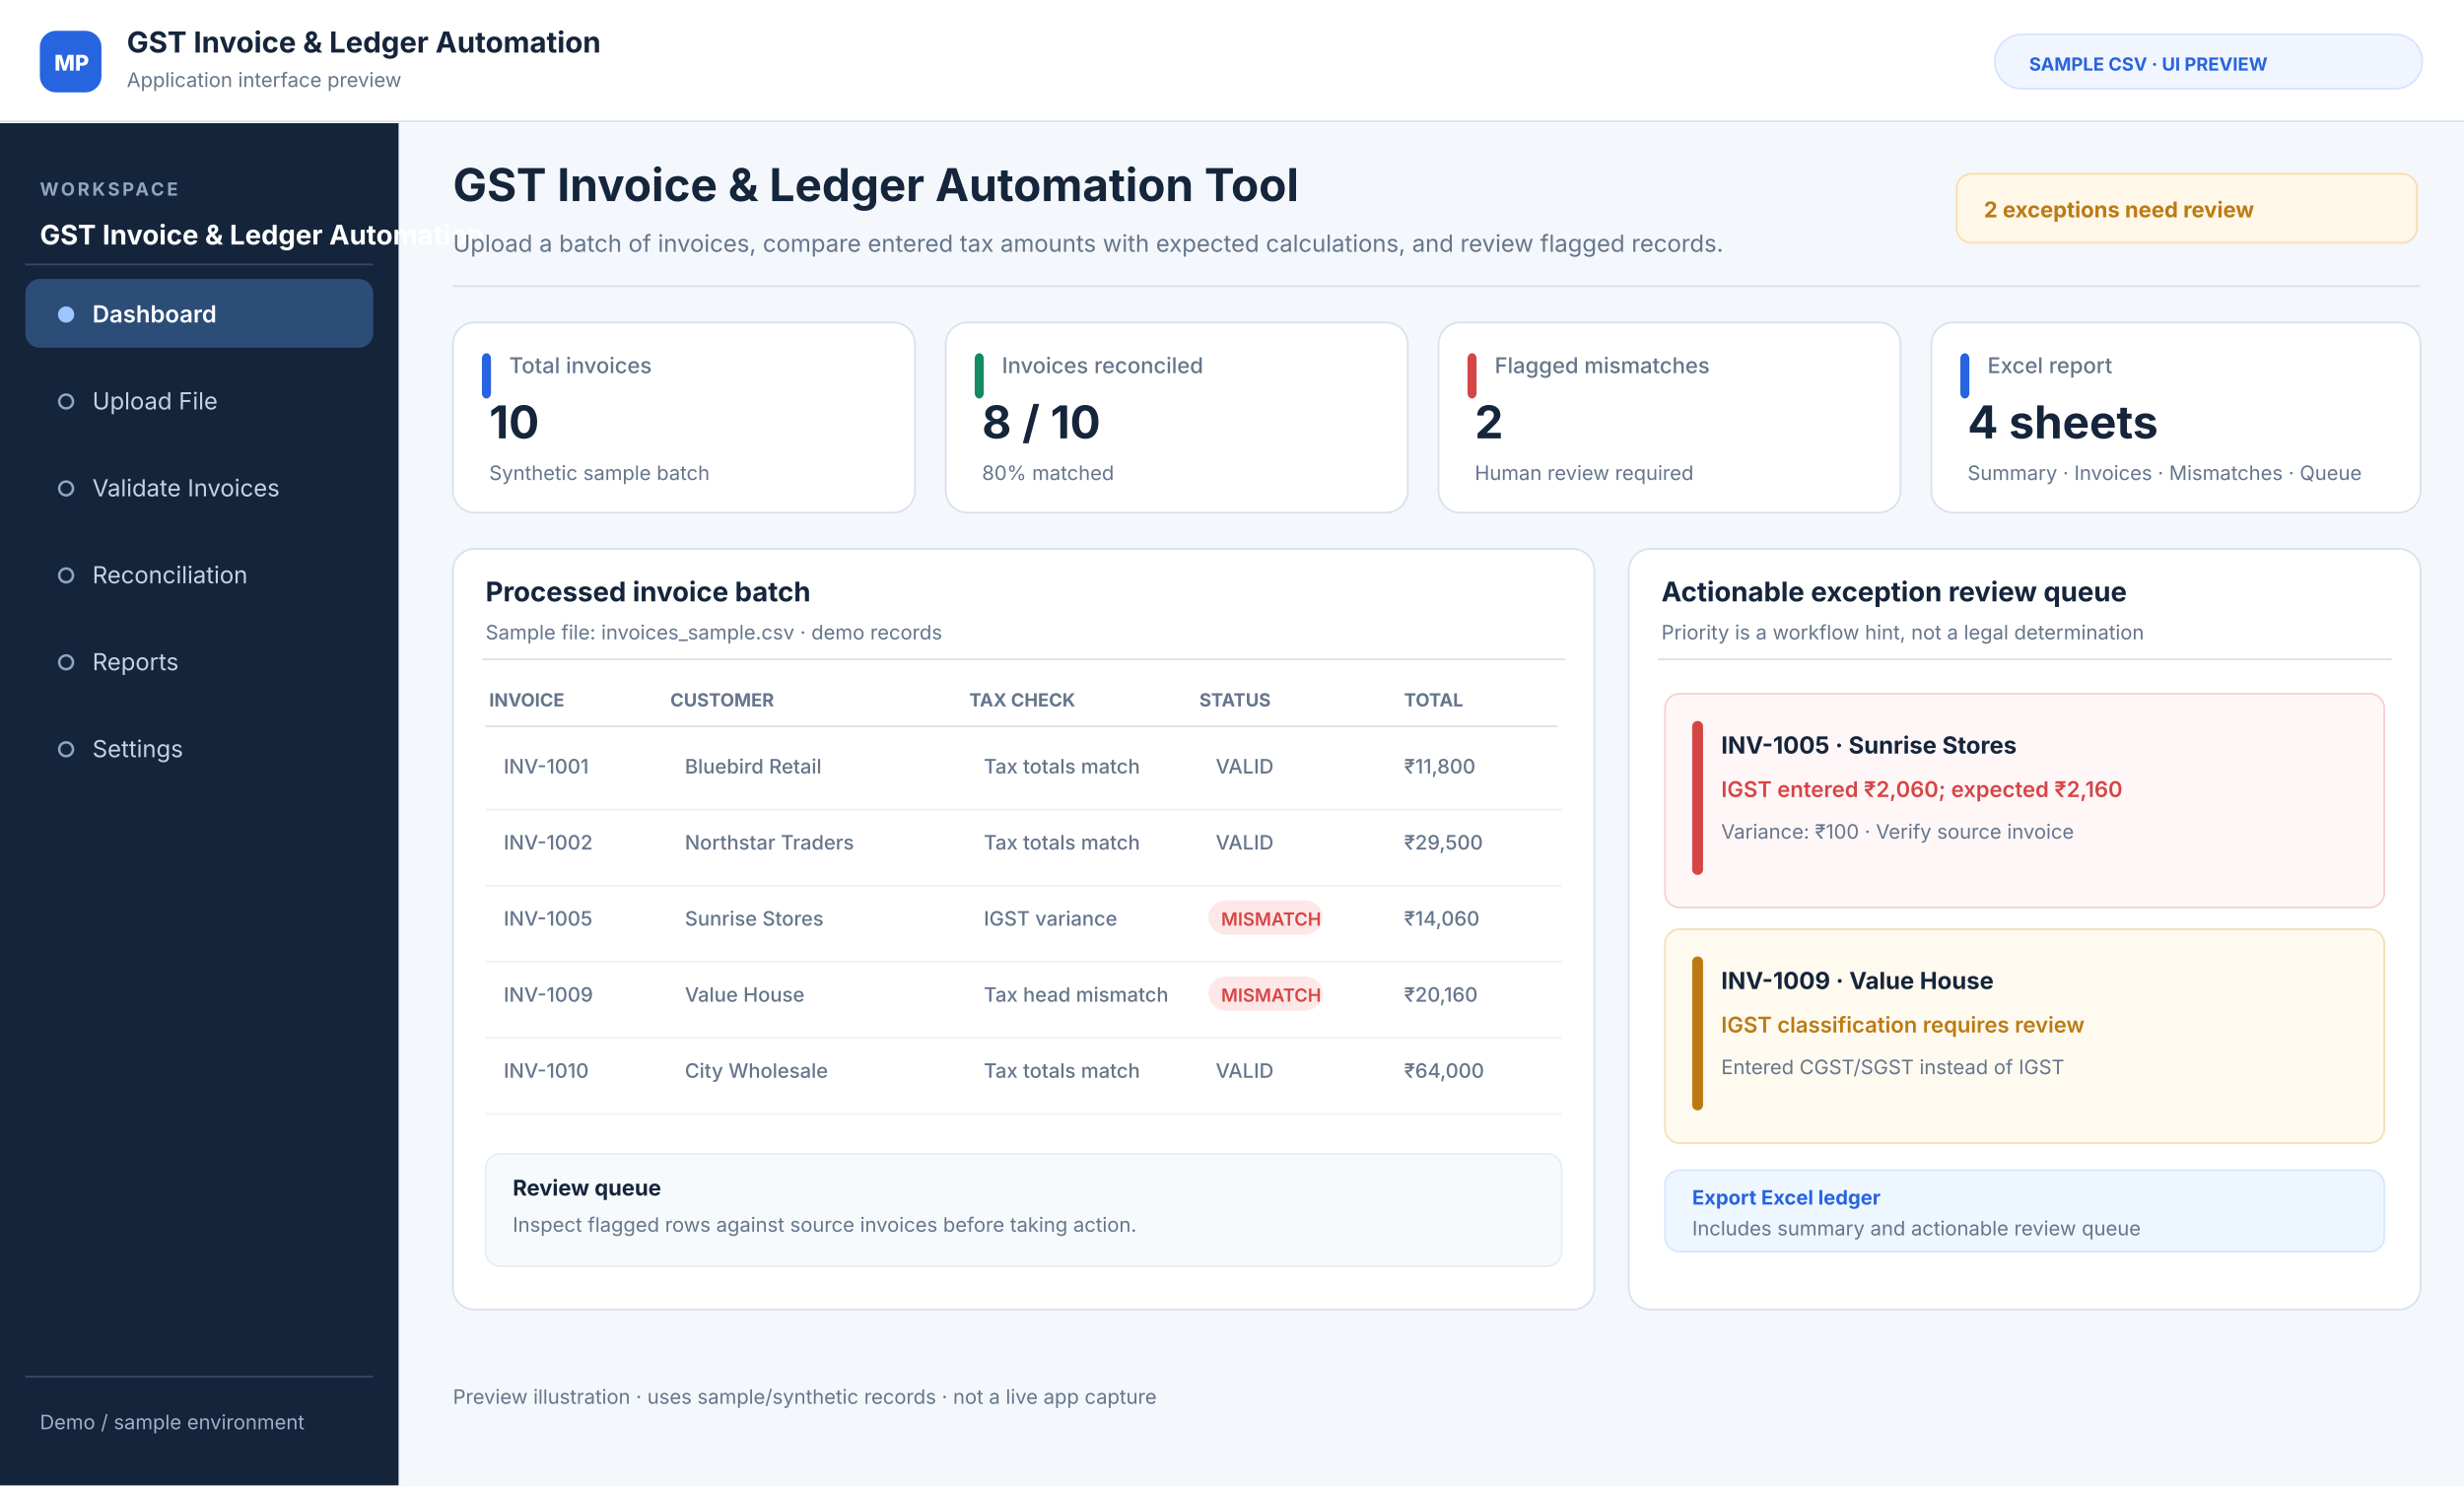
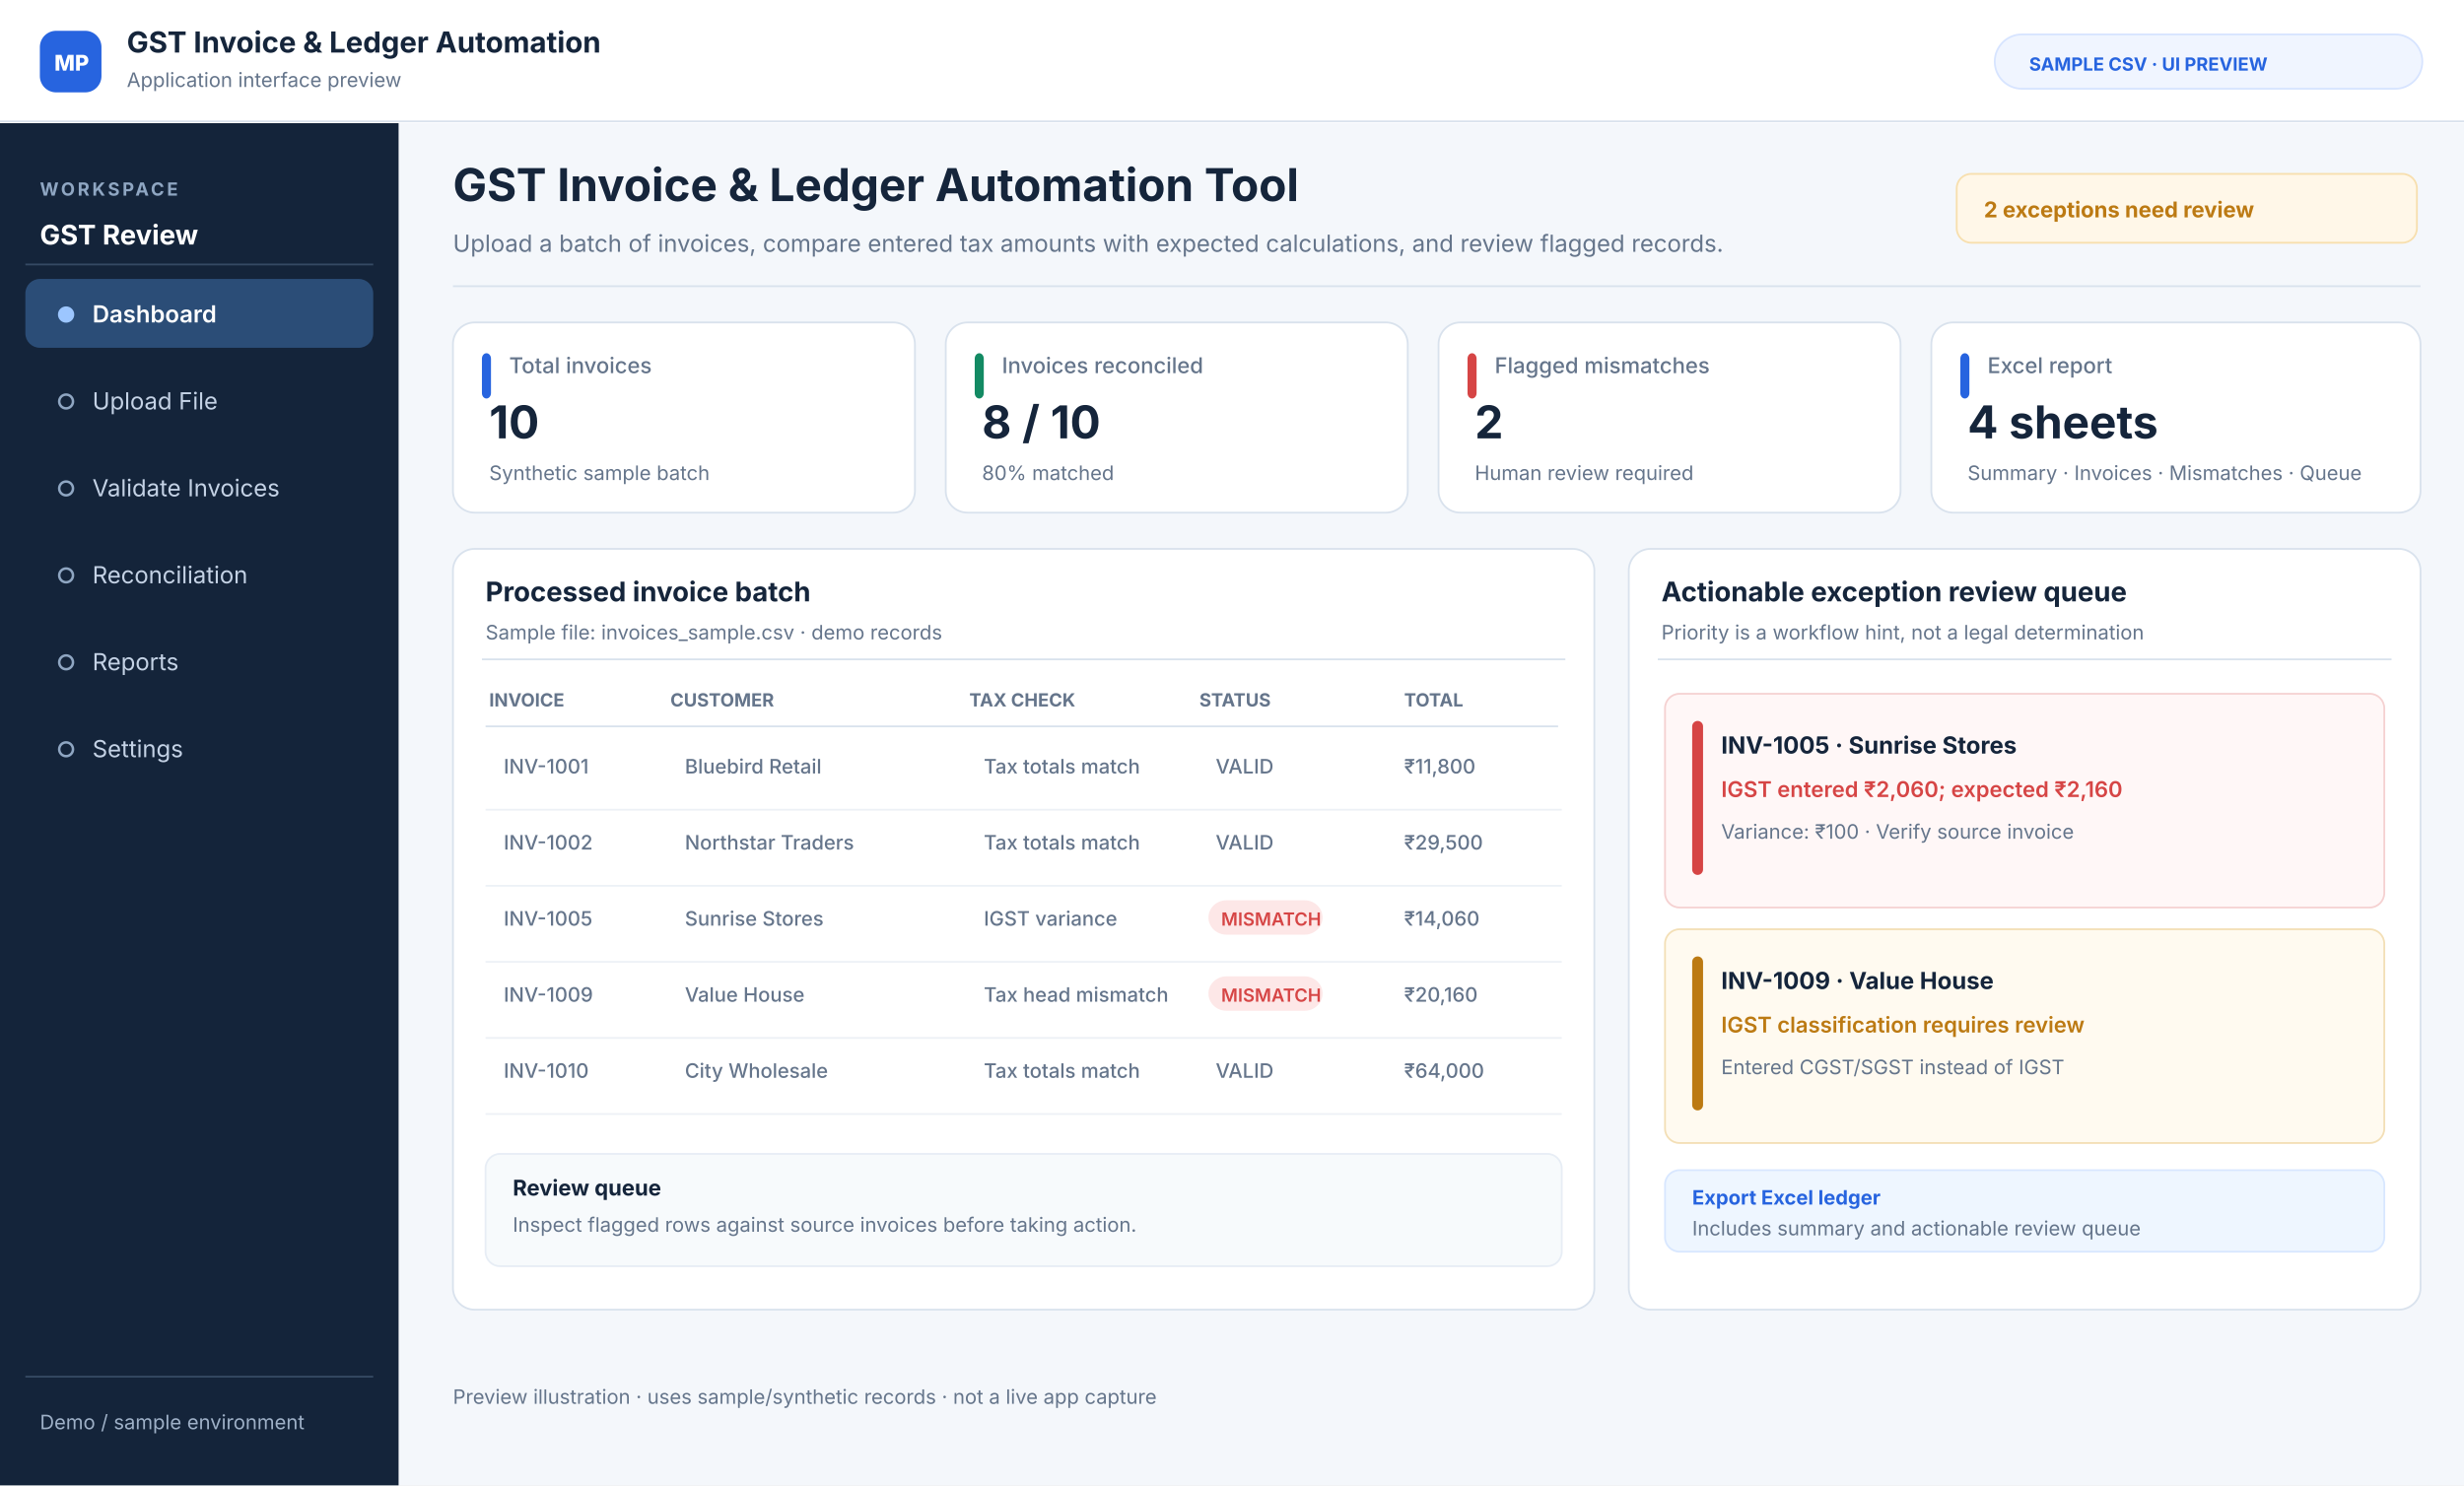
<svg xmlns="http://www.w3.org/2000/svg" width="1360" height="820" viewBox="0 0 1360 820">
  <rect width="1360" height="820" fill="#f4f7fb" />
  <rect x="0" y="0" width="1360" height="68" rx="0" fill="#ffffff" stroke="none" />
  <line x1="0" y1="67" x2="1360" y2="67" stroke="#d9e2ed" stroke-width="1" />
  <rect x="22" y="17" width="34" height="34" rx="9" fill="#2764df" stroke="none" />
  <text x="30" y="39" font-family="Inter,Segoe UI,Arial,sans-serif" font-size="12" fill="#ffffff" font-weight="800">MP</text>
  <text x="70" y="29" font-family="Inter,Segoe UI,Arial,sans-serif" font-size="16" fill="#15253b" font-weight="700">GST Invoice &amp; Ledger Automation</text>
  <text x="70" y="48" font-family="Inter,Segoe UI,Arial,sans-serif" font-size="11" fill="#65758b" font-weight="400">Application interface preview</text>
  <rect x="1101" y="19" width="236" height="30" rx="15" fill="#f0f5ff" stroke="#d7e4ff" />
  <text x="1120" y="39" font-family="Inter,Segoe UI,Arial,sans-serif" font-size="10" fill="#2764df" font-weight="700">SAMPLE CSV · UI PREVIEW</text>
  <rect x="0" y="68" width="220" height="752" rx="0" fill="#14243a" stroke="none" />
  <text x="22" y="108" font-family="Inter,Segoe UI,Arial,sans-serif" font-size="10" fill="#8fa6c2" font-weight="700" letter-spacing="1.5">WORKSPACE</text>
-   <text x="22" y="135" font-family="Inter,Segoe UI,Arial,sans-serif" font-size="15" fill="#ffffff" font-weight="700">GST Invoice &amp; Ledger Automation</text>
+   <text x="22" y="135" font-family="Inter,Segoe UI,Arial,sans-serif" font-size="15" fill="#ffffff" font-weight="700">GST Review</text>
  <line x1="14" y1="146" x2="206" y2="146" stroke="#354963" stroke-width="1" />
  <rect x="14" y="154" width="192" height="38" rx="8" fill="#2b4d77" stroke="none" />
  <text x="31" y="178" font-family="Inter,Segoe UI,Arial,sans-serif" font-size="12" fill="#9cc6ff" font-weight="700">●</text>
  <text x="51" y="178" font-family="Inter,Segoe UI,Arial,sans-serif" font-size="13" fill="#ffffff" font-weight="600">Dashboard</text>
  <text x="31" y="226" font-family="Inter,Segoe UI,Arial,sans-serif" font-size="12" fill="#8fa6c2" font-weight="700">○</text>
  <text x="51" y="226" font-family="Inter,Segoe UI,Arial,sans-serif" font-size="13" fill="#c4d2e5" font-weight="400">Upload File</text>
  <text x="31" y="274" font-family="Inter,Segoe UI,Arial,sans-serif" font-size="12" fill="#8fa6c2" font-weight="700">○</text>
  <text x="51" y="274" font-family="Inter,Segoe UI,Arial,sans-serif" font-size="13" fill="#c4d2e5" font-weight="400">Validate Invoices</text>
  <text x="31" y="322" font-family="Inter,Segoe UI,Arial,sans-serif" font-size="12" fill="#8fa6c2" font-weight="700">○</text>
  <text x="51" y="322" font-family="Inter,Segoe UI,Arial,sans-serif" font-size="13" fill="#c4d2e5" font-weight="400">Reconciliation</text>
  <text x="31" y="370" font-family="Inter,Segoe UI,Arial,sans-serif" font-size="12" fill="#8fa6c2" font-weight="700">○</text>
  <text x="51" y="370" font-family="Inter,Segoe UI,Arial,sans-serif" font-size="13" fill="#c4d2e5" font-weight="400">Reports</text>
  <text x="31" y="418" font-family="Inter,Segoe UI,Arial,sans-serif" font-size="12" fill="#8fa6c2" font-weight="700">○</text>
  <text x="51" y="418" font-family="Inter,Segoe UI,Arial,sans-serif" font-size="13" fill="#c4d2e5" font-weight="400">Settings</text>
  <line x1="14" y1="760" x2="206" y2="760" stroke="#354963" stroke-width="1" />
  <text x="22" y="789" font-family="Inter,Segoe UI,Arial,sans-serif" font-size="11" fill="#9eb0c7" font-weight="400">Demo / sample environment</text>
  <text x="250" y="111" font-family="Inter,Segoe UI,Arial,sans-serif" font-size="25" fill="#15253b" font-weight="750">GST Invoice &amp; Ledger Automation Tool</text>
  <text x="250" y="139" font-family="Inter,Segoe UI,Arial,sans-serif" font-size="13" fill="#65758b" font-weight="400">Upload a batch of invoices, compare entered tax amounts with expected calculations, and review flagged records.</text>
  <line x1="250" y1="158" x2="1336" y2="158" stroke="#d9e2ed" stroke-width="1" />
  <rect x="1080" y="96" width="254" height="38" rx="8" fill="#fff7e8" stroke="#f7dfae" />
  <text x="1095" y="120" font-family="Inter,Segoe UI,Arial,sans-serif" font-size="12" fill="#bc7a13" font-weight="700">2 exceptions need review</text>
  <rect x="250" y="178" width="255" height="105" rx="12" fill="#ffffff" stroke="#d9e2ed" />
  <rect x="266" y="195" width="5" height="25" rx="3" fill="#2764df" stroke="none" />
  <text x="281" y="206" font-family="Inter,Segoe UI,Arial,sans-serif" font-size="12" fill="#65758b" font-weight="500">Total invoices</text>
  <text x="270" y="242" font-family="Inter,Segoe UI,Arial,sans-serif" font-size="25" fill="#15253b" font-weight="750">10</text>
  <text x="270" y="265" font-family="Inter,Segoe UI,Arial,sans-serif" font-size="11" fill="#65758b" font-weight="400">Synthetic sample batch</text>
  <rect x="522" y="178" width="255" height="105" rx="12" fill="#ffffff" stroke="#d9e2ed" />
  <rect x="538" y="195" width="5" height="25" rx="3" fill="#138a63" stroke="none" />
  <text x="553" y="206" font-family="Inter,Segoe UI,Arial,sans-serif" font-size="12" fill="#65758b" font-weight="500">Invoices reconciled</text>
  <text x="542" y="242" font-family="Inter,Segoe UI,Arial,sans-serif" font-size="25" fill="#15253b" font-weight="750">8 / 10</text>
  <text x="542" y="265" font-family="Inter,Segoe UI,Arial,sans-serif" font-size="11" fill="#65758b" font-weight="400">80% matched</text>
  <rect x="794" y="178" width="255" height="105" rx="12" fill="#ffffff" stroke="#d9e2ed" />
  <rect x="810" y="195" width="5" height="25" rx="3" fill="#d64545" stroke="none" />
  <text x="825" y="206" font-family="Inter,Segoe UI,Arial,sans-serif" font-size="12" fill="#65758b" font-weight="500">Flagged mismatches</text>
  <text x="814" y="242" font-family="Inter,Segoe UI,Arial,sans-serif" font-size="25" fill="#15253b" font-weight="750">2</text>
  <text x="814" y="265" font-family="Inter,Segoe UI,Arial,sans-serif" font-size="11" fill="#65758b" font-weight="400">Human review required</text>
  <rect x="1066" y="178" width="270" height="105" rx="12" fill="#ffffff" stroke="#d9e2ed" />
  <rect x="1082" y="195" width="5" height="25" rx="3" fill="#2764df" stroke="none" />
  <text x="1097" y="206" font-family="Inter,Segoe UI,Arial,sans-serif" font-size="12" fill="#65758b" font-weight="500">Excel report</text>
  <text x="1086" y="242" font-family="Inter,Segoe UI,Arial,sans-serif" font-size="25" fill="#15253b" font-weight="750">4 sheets</text>
  <text x="1086" y="265" font-family="Inter,Segoe UI,Arial,sans-serif" font-size="11" fill="#65758b" font-weight="400">Summary · Invoices · Mismatches · Queue</text>
  <rect x="250" y="303" width="630" height="420" rx="12" fill="#ffffff" stroke="#d9e2ed" />
  <text x="268" y="332" font-family="Inter,Segoe UI,Arial,sans-serif" font-size="15" fill="#15253b" font-weight="700">Processed invoice batch</text>
  <text x="268" y="353" font-family="Inter,Segoe UI,Arial,sans-serif" font-size="11" fill="#65758b" font-weight="400">Sample file: invoices_sample.csv · demo records</text>
  <line x1="266" y1="364" x2="864" y2="364" stroke="#d9e2ed" stroke-width="1" />
  <text x="270" y="390" font-family="Inter,Segoe UI,Arial,sans-serif" font-size="10" fill="#65758b" font-weight="700">INVOICE</text>
  <text x="370" y="390" font-family="Inter,Segoe UI,Arial,sans-serif" font-size="10" fill="#65758b" font-weight="700">CUSTOMER</text>
  <text x="535" y="390" font-family="Inter,Segoe UI,Arial,sans-serif" font-size="10" fill="#65758b" font-weight="700">TAX CHECK</text>
  <text x="662" y="390" font-family="Inter,Segoe UI,Arial,sans-serif" font-size="10" fill="#65758b" font-weight="700">STATUS</text>
  <text x="775" y="390" font-family="Inter,Segoe UI,Arial,sans-serif" font-size="10" fill="#65758b" font-weight="700">TOTAL</text>
  <line x1="268" y1="401" x2="860" y2="401" stroke="#d9e2ed" stroke-width="1" />
  <text x="278" y="427" font-family="Inter,Segoe UI,Arial,sans-serif" font-size="11" fill="#65758b" font-weight="500">INV-1001</text>
  <text x="378" y="427" font-family="Inter,Segoe UI,Arial,sans-serif" font-size="11" fill="#65758b" font-weight="500">Bluebird Retail</text>
  <text x="543" y="427" font-family="Inter,Segoe UI,Arial,sans-serif" font-size="11" fill="#65758b" font-weight="500">Tax totals match</text>
  <text x="671" y="427" font-family="Inter,Segoe UI,Arial,sans-serif" font-size="11" fill="#65758b" font-weight="500">VALID</text>
  <text x="775" y="427" font-family="Inter,Segoe UI,Arial,sans-serif" font-size="11" fill="#65758b" font-weight="500">₹11,800</text>
  <line x1="268" y1="447" x2="862" y2="447" stroke="#edf1f6" stroke-width="1" />
  <text x="278" y="469" font-family="Inter,Segoe UI,Arial,sans-serif" font-size="11" fill="#65758b" font-weight="500">INV-1002</text>
  <text x="378" y="469" font-family="Inter,Segoe UI,Arial,sans-serif" font-size="11" fill="#65758b" font-weight="500">Northstar Traders</text>
  <text x="543" y="469" font-family="Inter,Segoe UI,Arial,sans-serif" font-size="11" fill="#65758b" font-weight="500">Tax totals match</text>
  <text x="671" y="469" font-family="Inter,Segoe UI,Arial,sans-serif" font-size="11" fill="#65758b" font-weight="500">VALID</text>
  <text x="775" y="469" font-family="Inter,Segoe UI,Arial,sans-serif" font-size="11" fill="#65758b" font-weight="500">₹29,500</text>
  <line x1="268" y1="489" x2="862" y2="489" stroke="#edf1f6" stroke-width="1" />
  <text x="278" y="511" font-family="Inter,Segoe UI,Arial,sans-serif" font-size="11" fill="#65758b" font-weight="500">INV-1005</text>
  <text x="378" y="511" font-family="Inter,Segoe UI,Arial,sans-serif" font-size="11" fill="#65758b" font-weight="500">Sunrise Stores</text>
  <text x="543" y="511" font-family="Inter,Segoe UI,Arial,sans-serif" font-size="11" fill="#65758b" font-weight="500">IGST variance</text>
  <rect x="667" y="497" width="63" height="19" rx="10" fill="#fde7e7" stroke="none" />
  <text x="674" y="511" font-family="Inter,Segoe UI,Arial,sans-serif" font-size="10" fill="#d64545" font-weight="600">MISMATCH</text>
  <text x="775" y="511" font-family="Inter,Segoe UI,Arial,sans-serif" font-size="11" fill="#65758b" font-weight="500">₹14,060</text>
  <line x1="268" y1="531" x2="862" y2="531" stroke="#edf1f6" stroke-width="1" />
  <text x="278" y="553" font-family="Inter,Segoe UI,Arial,sans-serif" font-size="11" fill="#65758b" font-weight="500">INV-1009</text>
  <text x="378" y="553" font-family="Inter,Segoe UI,Arial,sans-serif" font-size="11" fill="#65758b" font-weight="500">Value House</text>
  <text x="543" y="553" font-family="Inter,Segoe UI,Arial,sans-serif" font-size="11" fill="#65758b" font-weight="500">Tax head mismatch</text>
  <rect x="667" y="539" width="63" height="19" rx="10" fill="#fde7e7" stroke="none" />
  <text x="674" y="553" font-family="Inter,Segoe UI,Arial,sans-serif" font-size="10" fill="#d64545" font-weight="600">MISMATCH</text>
  <text x="775" y="553" font-family="Inter,Segoe UI,Arial,sans-serif" font-size="11" fill="#65758b" font-weight="500">₹20,160</text>
  <line x1="268" y1="573" x2="862" y2="573" stroke="#edf1f6" stroke-width="1" />
  <text x="278" y="595" font-family="Inter,Segoe UI,Arial,sans-serif" font-size="11" fill="#65758b" font-weight="500">INV-1010</text>
  <text x="378" y="595" font-family="Inter,Segoe UI,Arial,sans-serif" font-size="11" fill="#65758b" font-weight="500">City Wholesale</text>
  <text x="543" y="595" font-family="Inter,Segoe UI,Arial,sans-serif" font-size="11" fill="#65758b" font-weight="500">Tax totals match</text>
  <text x="671" y="595" font-family="Inter,Segoe UI,Arial,sans-serif" font-size="11" fill="#65758b" font-weight="500">VALID</text>
  <text x="775" y="595" font-family="Inter,Segoe UI,Arial,sans-serif" font-size="11" fill="#65758b" font-weight="500">₹64,000</text>
  <line x1="268" y1="615" x2="862" y2="615" stroke="#edf1f6" stroke-width="1" />
  <rect x="268" y="637" width="594" height="62" rx="8" fill="#f7fafc" stroke="#e7edf5" />
  <text x="283" y="660" font-family="Inter,Segoe UI,Arial,sans-serif" font-size="12" fill="#15253b" font-weight="700">Review queue</text>
  <text x="283" y="680" font-family="Inter,Segoe UI,Arial,sans-serif" font-size="11" fill="#65758b" font-weight="400">Inspect flagged rows against source invoices before taking action.</text>
  <rect x="899" y="303" width="437" height="420" rx="12" fill="#ffffff" stroke="#d9e2ed" />
  <text x="917" y="332" font-family="Inter,Segoe UI,Arial,sans-serif" font-size="15" fill="#15253b" font-weight="700">Actionable exception review queue</text>
  <text x="917" y="353" font-family="Inter,Segoe UI,Arial,sans-serif" font-size="11" fill="#65758b" font-weight="400">Priority is a workflow hint, not a legal determination</text>
  <line x1="915" y1="364" x2="1320" y2="364" stroke="#d9e2ed" stroke-width="1" />
  <rect x="919" y="383" width="397" height="118" rx="8" fill="#fff7f7" stroke="#f5d1d1" />
  <rect x="934" y="398" width="6" height="85" rx="3" fill="#d64545" stroke="none" />
  <text x="950" y="416" font-family="Inter,Segoe UI,Arial,sans-serif" font-size="13" fill="#15253b" font-weight="700">INV-1005 · Sunrise Stores</text>
  <text x="950" y="440" font-family="Inter,Segoe UI,Arial,sans-serif" font-size="12" fill="#d64545" font-weight="600">IGST entered ₹2,060; expected ₹2,160</text>
  <text x="950" y="463" font-family="Inter,Segoe UI,Arial,sans-serif" font-size="11" fill="#65758b" font-weight="400">Variance: ₹100 · Verify source invoice</text>
  <rect x="919" y="513" width="397" height="118" rx="8" fill="#fffaf0" stroke="#f3dfb6" />
  <rect x="934" y="528" width="6" height="85" rx="3" fill="#bc7a13" stroke="none" />
  <text x="950" y="546" font-family="Inter,Segoe UI,Arial,sans-serif" font-size="13" fill="#15253b" font-weight="700">INV-1009 · Value House</text>
  <text x="950" y="570" font-family="Inter,Segoe UI,Arial,sans-serif" font-size="12" fill="#bc7a13" font-weight="600">IGST classification requires review</text>
  <text x="950" y="593" font-family="Inter,Segoe UI,Arial,sans-serif" font-size="11" fill="#65758b" font-weight="400">Entered CGST/SGST instead of IGST</text>
  <rect x="919" y="646" width="397" height="45" rx="8" fill="#eef6ff" stroke="#d8e7ff" />
  <text x="934" y="665" font-family="Inter,Segoe UI,Arial,sans-serif" font-size="11" fill="#2764df" font-weight="700">Export Excel ledger</text>
  <text x="934" y="682" font-family="Inter,Segoe UI,Arial,sans-serif" font-size="11" fill="#65758b" font-weight="400">Includes summary and actionable review queue</text>
  <text x="250" y="775" font-family="Inter,Segoe UI,Arial,sans-serif" font-size="11" fill="#65758b" font-weight="400">Preview illustration · uses sample/synthetic records · not a live app capture</text>
</svg>
